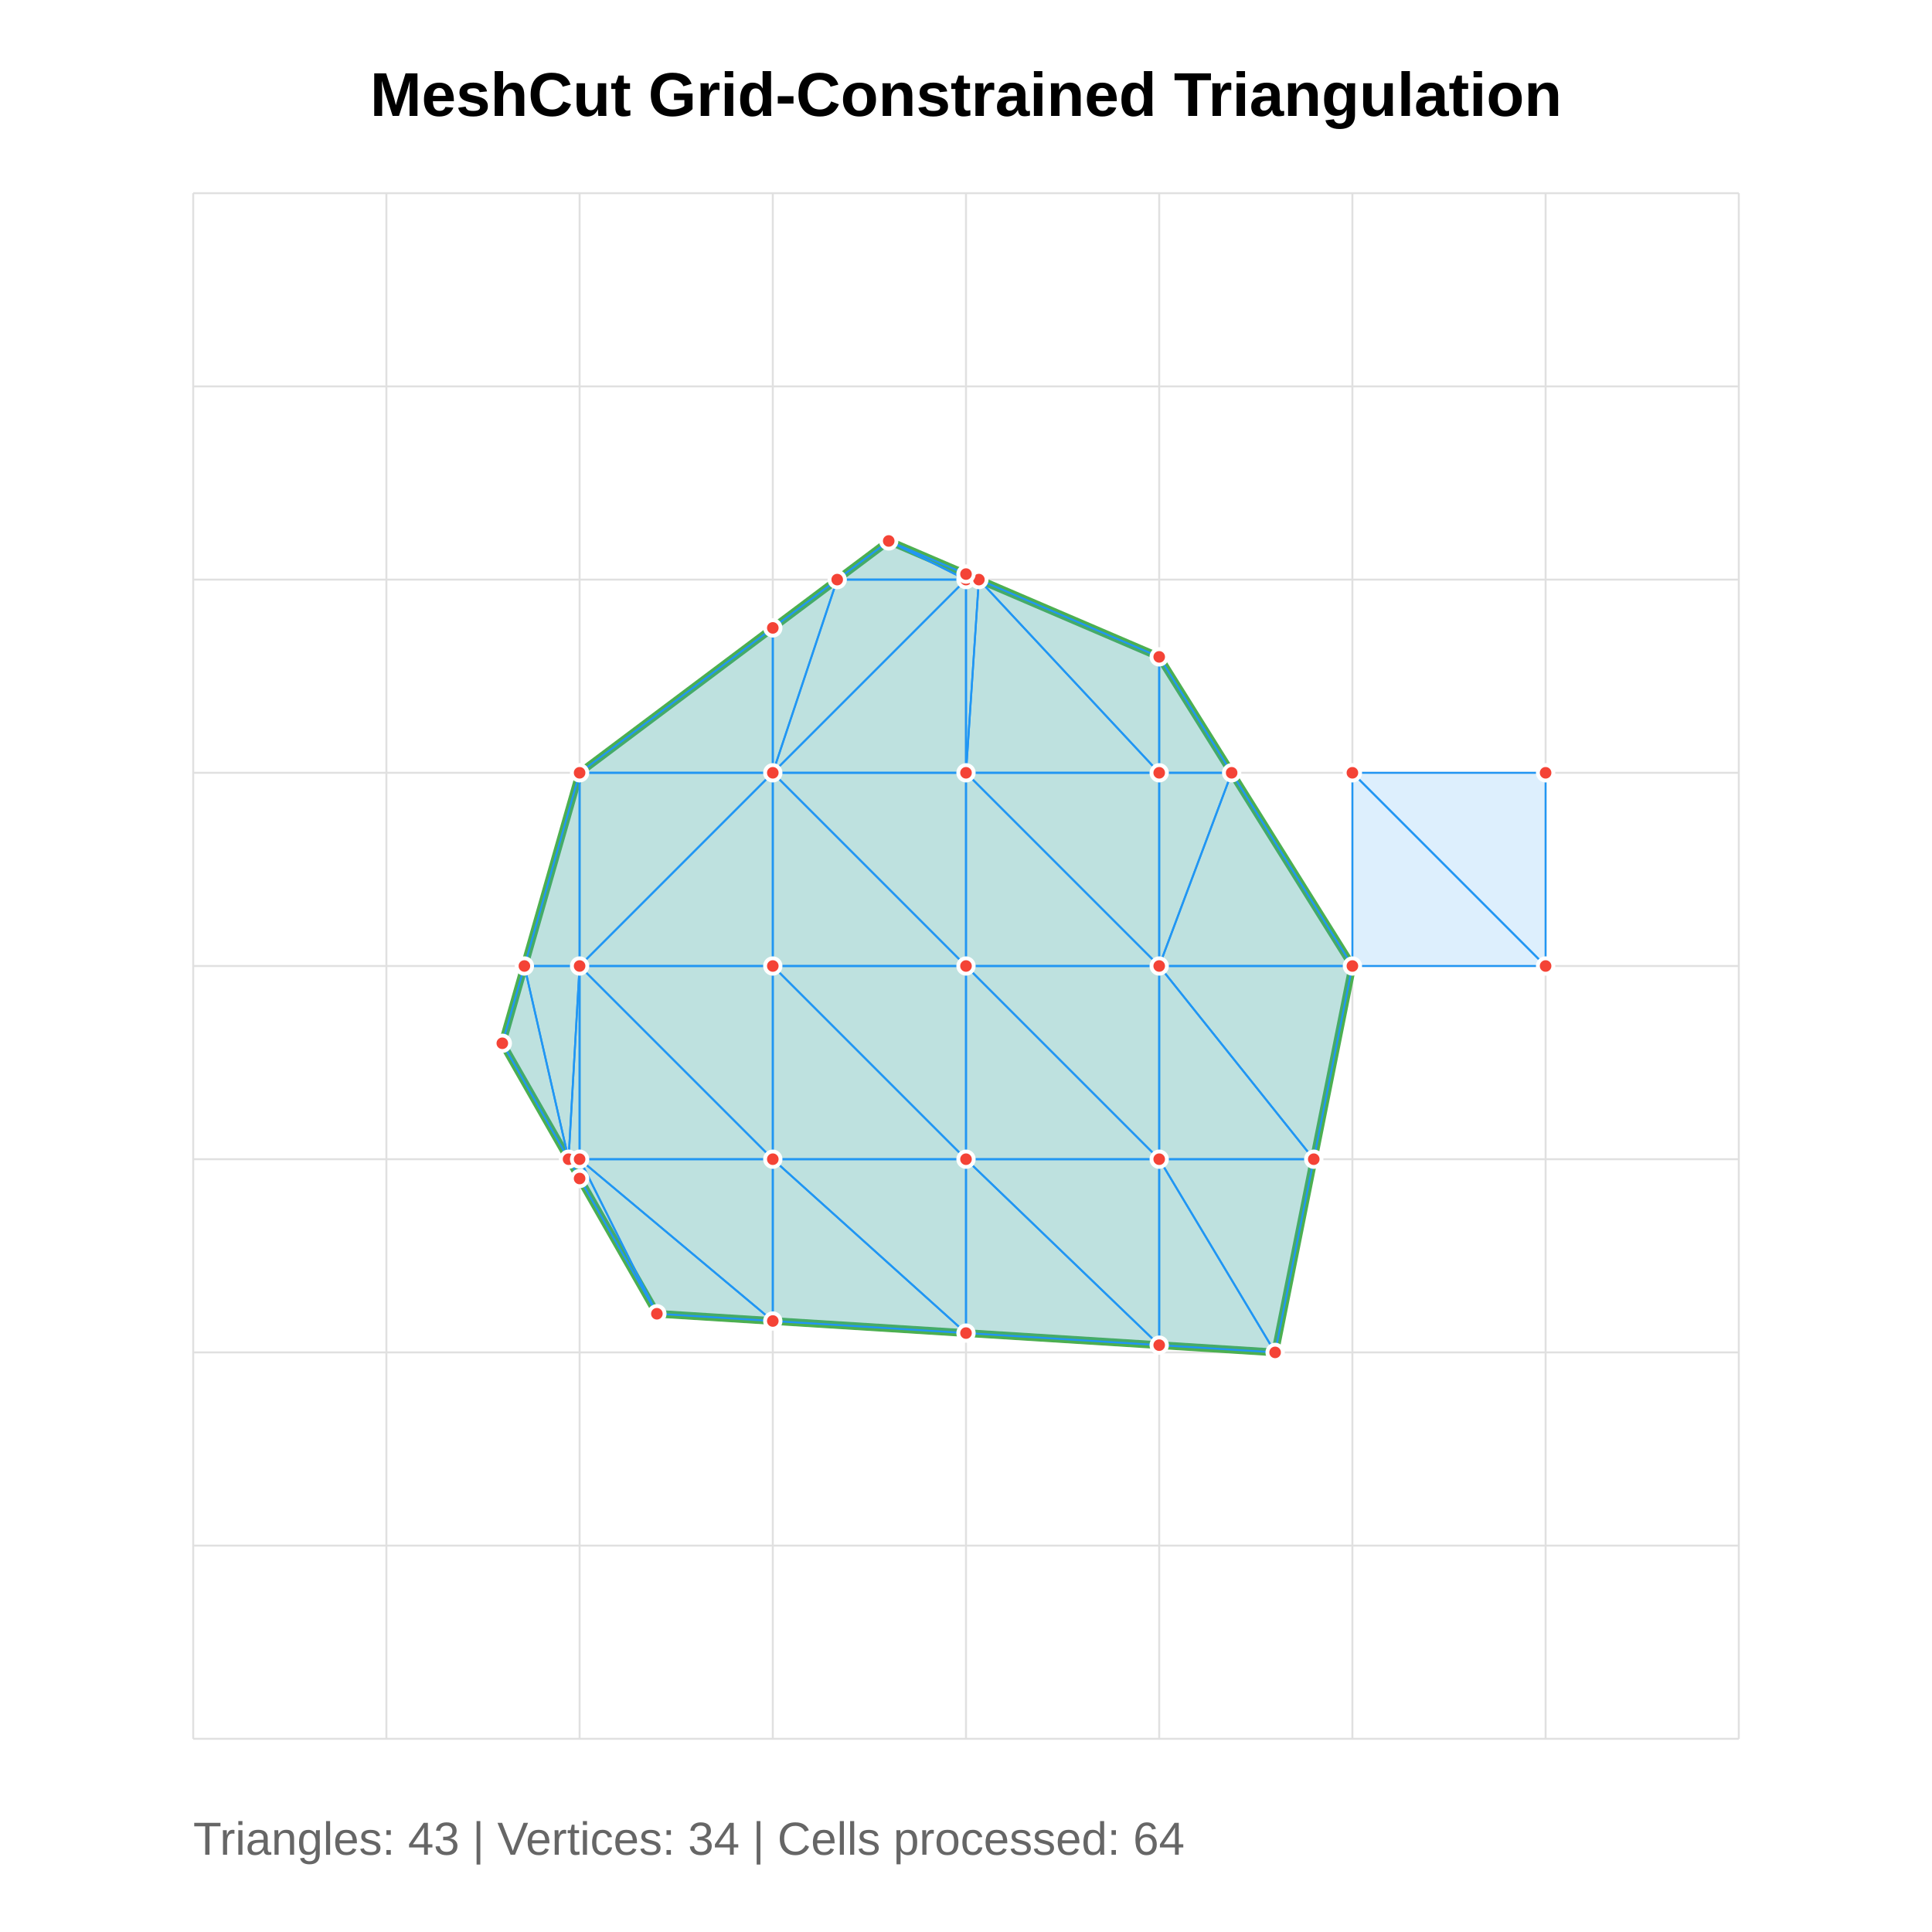
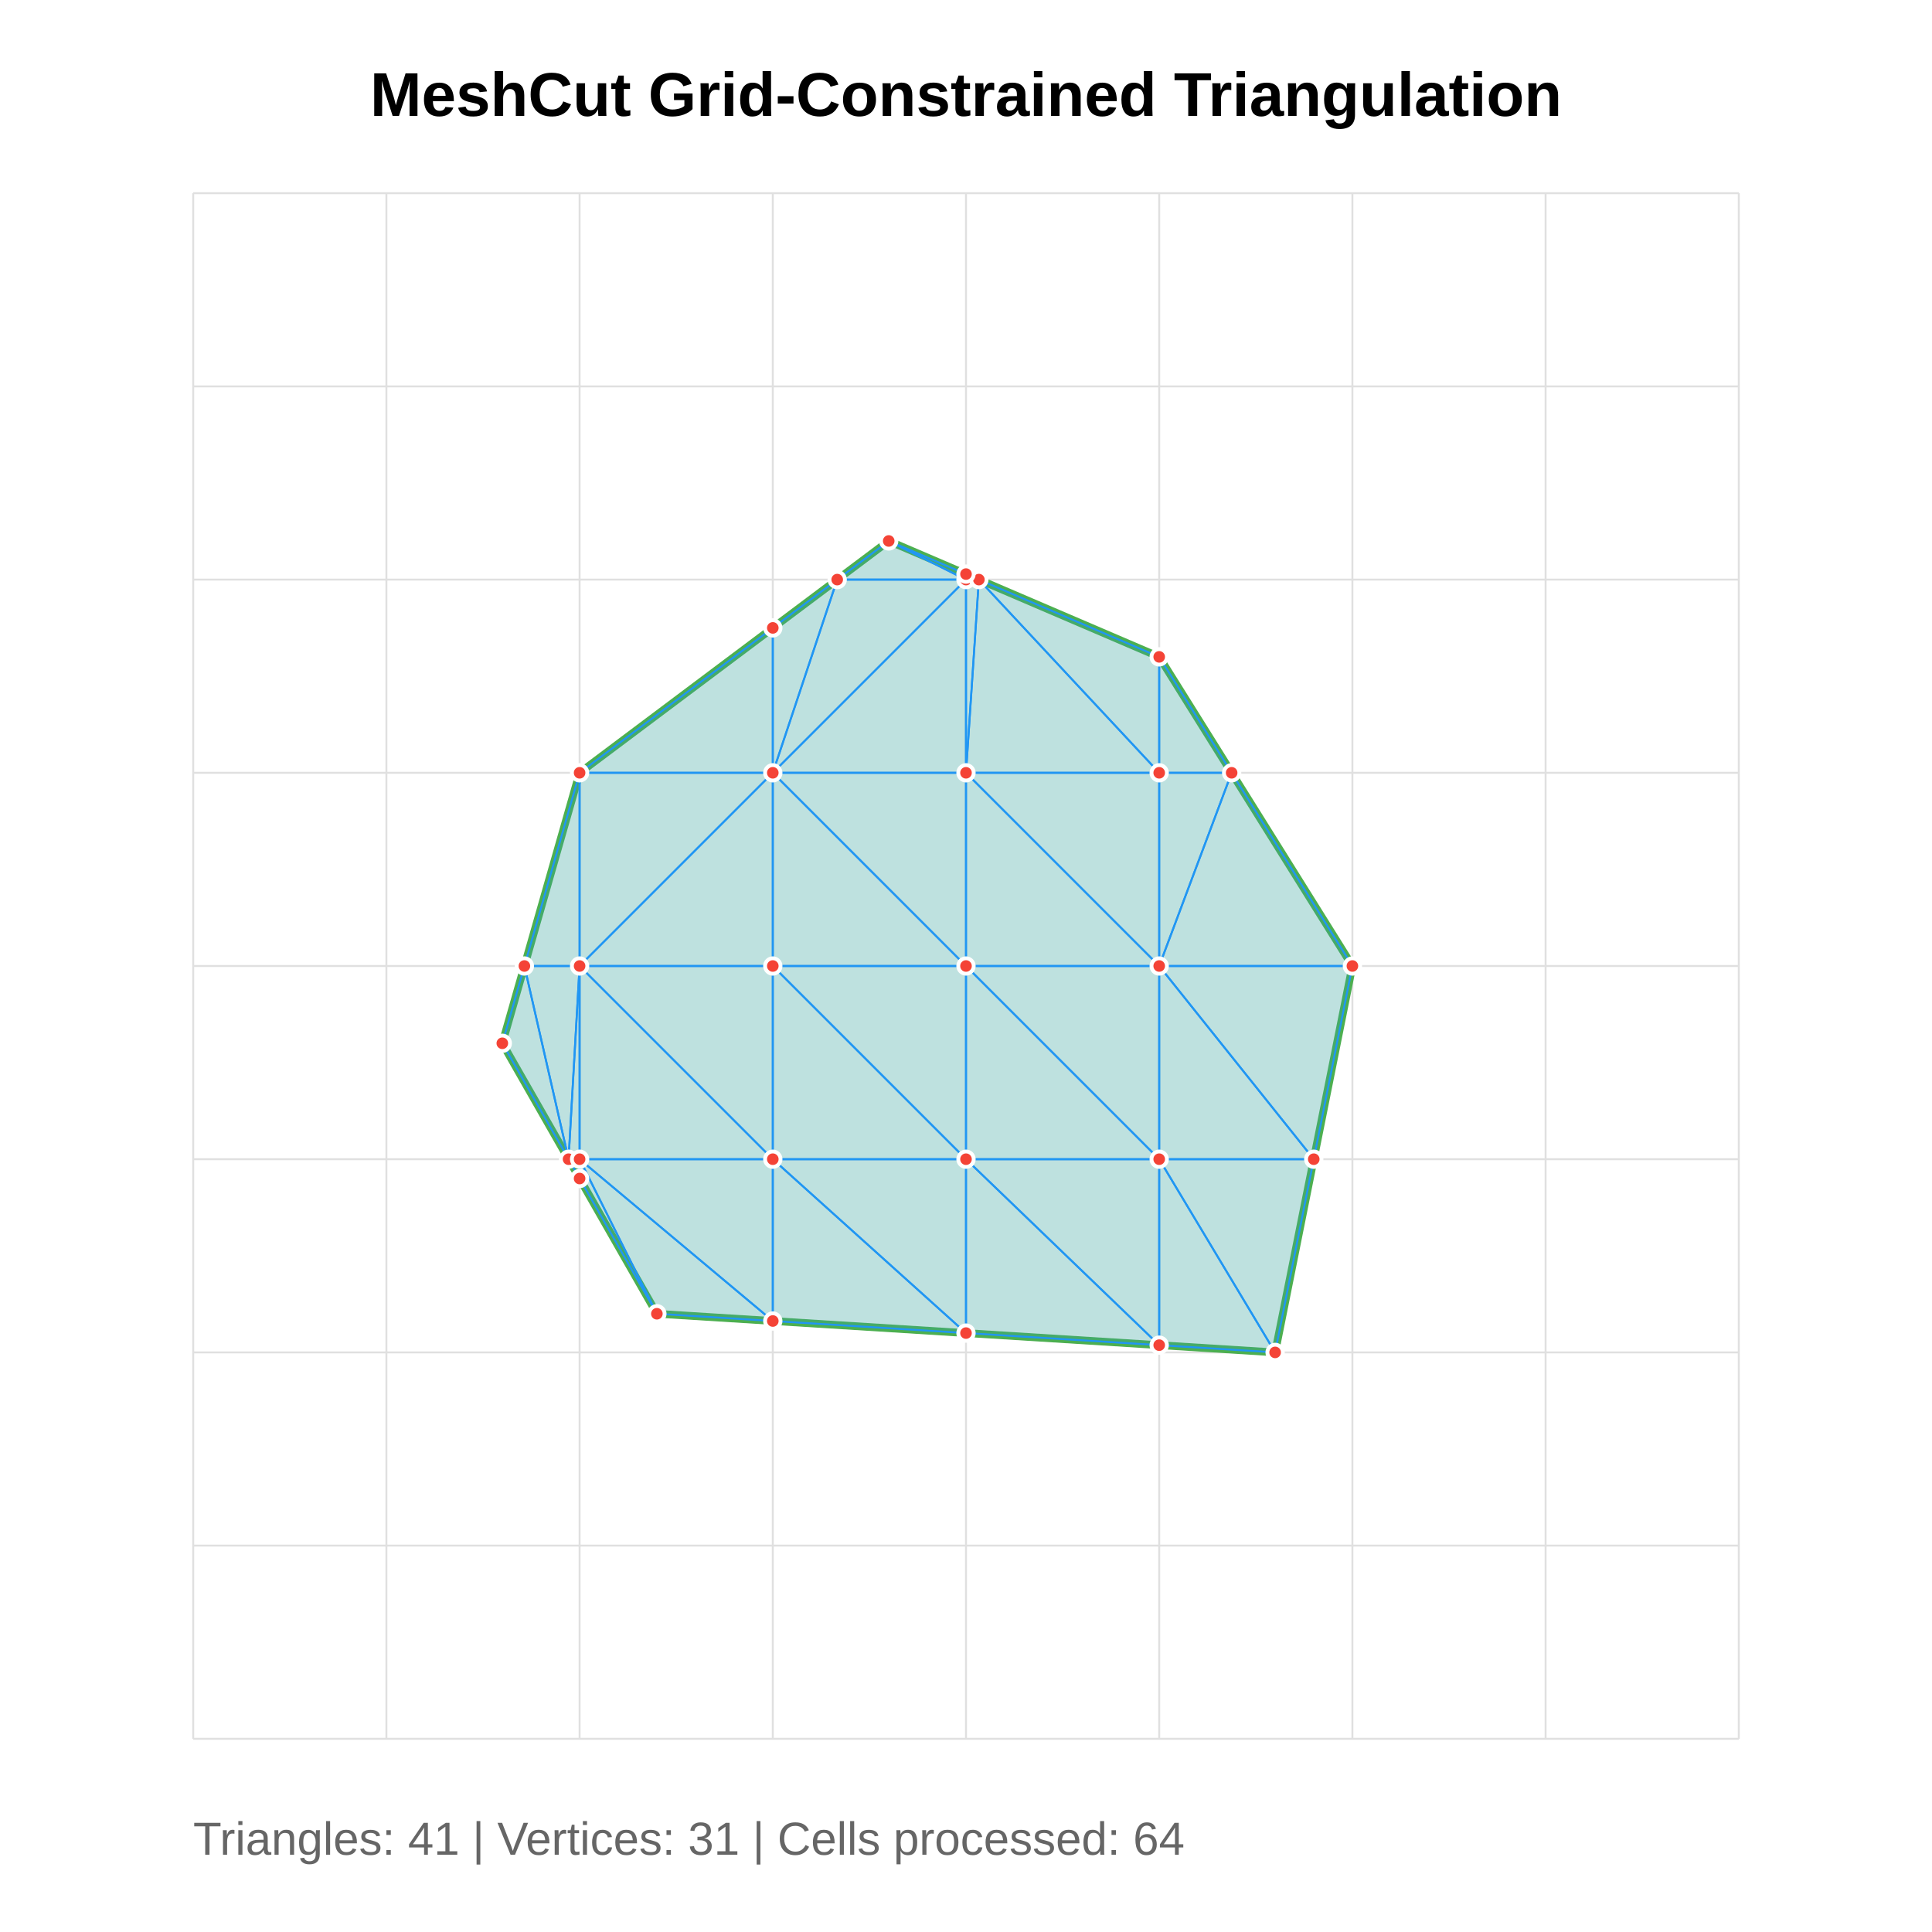
<svg xmlns="http://www.w3.org/2000/svg" width="500" height="500" viewBox="0 0 500 500">
  <rect width="100%" height="100%" fill="white" />
  <g transform="translate(50,50)">
    <text x="200" y="-20" text-anchor="middle" font-family="Arial" font-size="16" font-weight="bold">MeshCut Grid-Constrained Triangulation</text>
    <g stroke="#e0e0e0" stroke-width="0.5" fill="none">
      <line x1="0" y1="400" x2="0" y2="0" />
      <line x1="50" y1="400" x2="50" y2="0" />
      <line x1="100" y1="400" x2="100" y2="0" />
      <line x1="150" y1="400" x2="150" y2="0" />
      <line x1="200" y1="400" x2="200" y2="0" />
      <line x1="250" y1="400" x2="250" y2="0" />
      <line x1="300" y1="400" x2="300" y2="0" />
      <line x1="350" y1="400" x2="350" y2="0" />
      <line x1="400" y1="400" x2="400" y2="0" />
      <line x1="0" y1="400" x2="400" y2="400" />
      <line x1="0" y1="350" x2="400" y2="350" />
      <line x1="0" y1="300" x2="400" y2="300" />
      <line x1="0" y1="250" x2="400" y2="250" />
      <line x1="0" y1="200" x2="400" y2="200" />
      <line x1="0" y1="150" x2="400" y2="150" />
      <line x1="0" y1="100" x2="400" y2="100" />
      <line x1="0" y1="50" x2="400" y2="50" />
      <line x1="0" y1="0" x2="400" y2="0" />
    </g>
    <polygon points="120,290 280,300 300,200 250,120 180,90 100,150 80,220 " fill="#4CAF50" fill-opacity="0.2" stroke="#4CAF50" stroke-width="2" />
    <g fill="#2196F3" fill-opacity="0.15" stroke="#2196F3" stroke-width="0.5">
      <polygon points="100,255 100,250 97.143,250" />
      <polygon points="150,291.875 150,250 100,250" />
      <polygon points="100,250 100,255 120,290" />
      <polygon points="120,290 150,291.875 100,250" />
      <polygon points="200,295 200,250 150,250" />
      <polygon points="150,250 150,291.875 200,295" />
      <polygon points="250,298.125 250,250 200,250" />
      <polygon points="200,250 200,295 250,298.125" />
      <polygon points="280,300 290,250 250,250" />
      <polygon points="250,250 250,298.125 280,300" />
      <polygon points="85.714,200 80,220 97.143,250" />
      <polygon points="97.143,250 100,250 100,200" />
      <polygon points="100,200 85.714,200 97.143,250" />
      <polygon points="100,250 150,250 100,200" />
      <polygon points="150,250 150,200 100,200" />
      <polygon points="150,250 200,250 150,200" />
      <polygon points="200,250 200,200 150,200" />
      <polygon points="200,250 250,250 200,200" />
      <polygon points="250,250 250,200 200,200" />
      <polygon points="250,200 250,250 290,250" />
      <polygon points="250,200 290,250 300,200" />
      <polygon points="85.714,200 100,200 100,150" />
      <polygon points="100,200 150,200 150,150" />
      <polygon points="100,200 150,150 100,150" />
      <polygon points="200,200 200,150 150,150" />
      <polygon points="150,150 150,200 200,200" />
      <polygon points="250,200 250,150 200,150" />
      <polygon points="200,150 200,200 250,200" />
      <polygon points="268.75,150 250,150 250,200" />
      <polygon points="268.75,150 250,200 300,200" />
-       <polygon points="300,200 350,200 300,150" />
-       <polygon points="350,200 350,150 300,150" />
      <polygon points="150,112.5 100,150 150,150" />
      <polygon points="166.667,100 150,112.5 150,150" />
      <polygon points="150,150 200,150 200,100" />
      <polygon points="200,100 166.667,100 150,150" />
      <polygon points="203.333,100 200,100 200,150" />
      <polygon points="203.333,100 200,150 250,150" />
      <polygon points="203.333,100 250,150 250,120" />
      <polygon points="268.75,150 250,120 250,150" />
      <polygon points="180,90 166.667,100 200,100" />
      <polygon points="200,100 200,98.571 180,90" />
      <polygon points="203.333,100 200,98.571 200,100" />
    </g>
    <g fill="#F44336" stroke="white" stroke-width="1">
      <circle cx="97.143" cy="250" r="2" />
      <circle cx="100" cy="255" r="2" />
      <circle cx="100" cy="250" r="2" />
      <circle cx="120" cy="290" r="2" />
      <circle cx="150" cy="291.875" r="2" />
      <circle cx="150" cy="250" r="2" />
      <circle cx="200" cy="295" r="2" />
      <circle cx="200" cy="250" r="2" />
      <circle cx="250" cy="298.125" r="2" />
      <circle cx="250" cy="250" r="2" />
      <circle cx="280" cy="300" r="2" />
      <circle cx="290" cy="250" r="2" />
      <circle cx="100" cy="200" r="2" />
      <circle cx="85.714" cy="200" r="2" />
      <circle cx="80" cy="220" r="2" />
      <circle cx="150" cy="200" r="2" />
      <circle cx="200" cy="200" r="2" />
      <circle cx="250" cy="200" r="2" />
      <circle cx="300" cy="200" r="2" />
      <circle cx="100" cy="150" r="2" />
      <circle cx="150" cy="150" r="2" />
      <circle cx="200" cy="150" r="2" />
      <circle cx="250" cy="150" r="2" />
      <circle cx="268.75" cy="150" r="2" />
-       <circle cx="350" cy="200" r="2" />
-       <circle cx="350" cy="150" r="2" />
-       <circle cx="300" cy="150" r="2" />
      <circle cx="150" cy="112.5" r="2" />
      <circle cx="200" cy="100" r="2" />
      <circle cx="166.667" cy="100" r="2" />
      <circle cx="250" cy="120" r="2" />
      <circle cx="203.333" cy="100" r="2" />
      <circle cx="200" cy="98.571" r="2" />
      <circle cx="180" cy="90" r="2" />
    </g>
-     <text x="0" y="430" font-family="Arial" font-size="12" fill="#666">Triangles: 43 | Vertices: 34 | Cells processed: 64</text>
+     <text x="0" y="430" font-family="Arial" font-size="12" fill="#666">Triangles: 41 | Vertices: 31 | Cells processed: 64</text>
  </g>
</svg>
